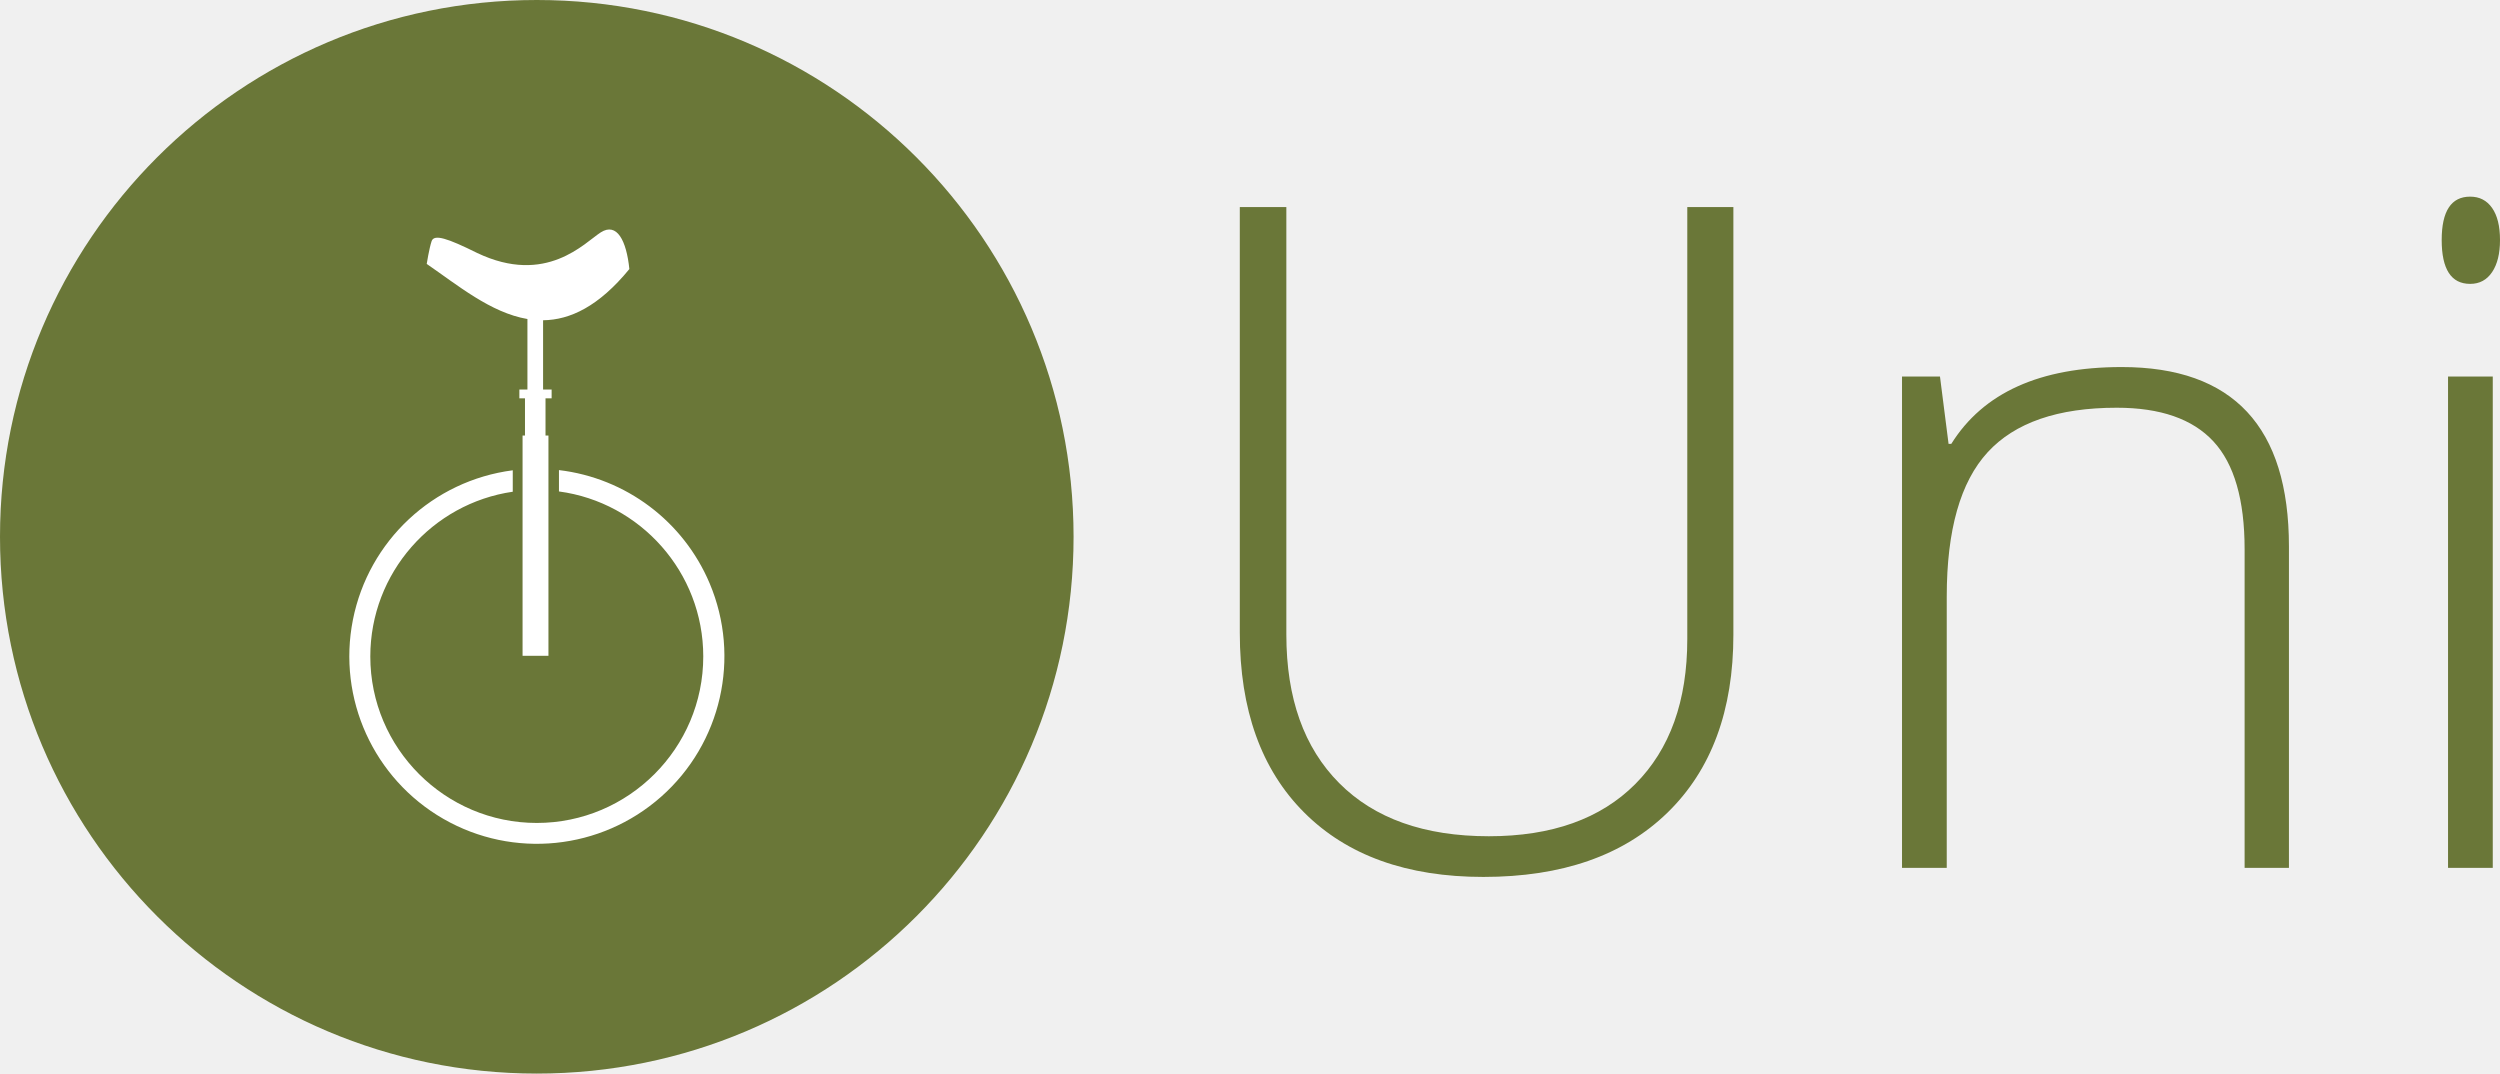
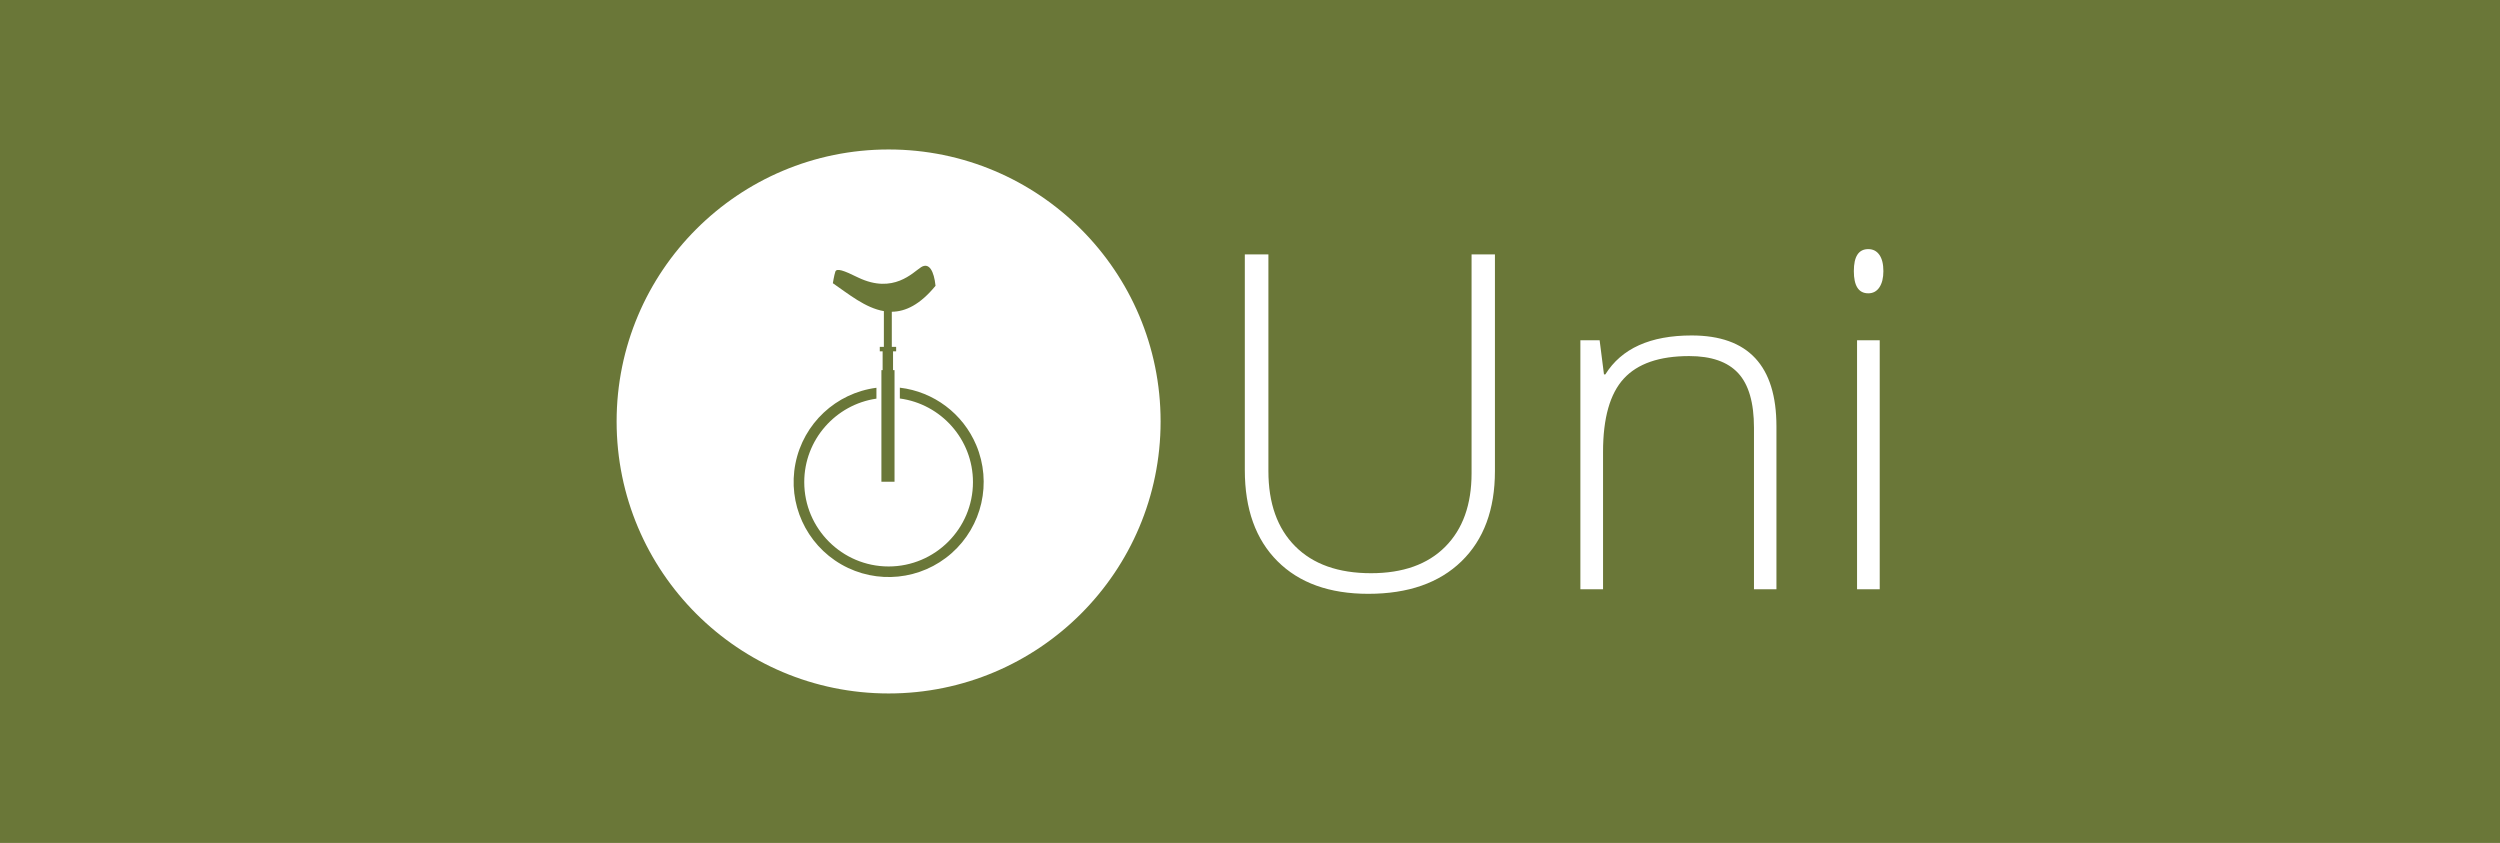
- <svg xmlns="http://www.w3.org/2000/svg" viewBox="0 0 4135.74 1776">
+ <svg xmlns="http://www.w3.org/2000/svg" viewBox="0 0 8162 2752">
  <defs>
    <style>.cls-1{fill:#6a7738;}.cls-2{fill:#fff;}</style>
  </defs>
  <g id="Layer_2" data-name="Layer 2">
    <g id="Layer_1-2" data-name="Layer 1">
-       <circle class="cls-1" cx="888" cy="888" r="888" />
-       <path class="cls-2" d="M872.53,644.43H859.18V659h9.3v61.46h-4v56c-.14,0-.27,0,0,0v35.13c-.27,0-.14,0,0,0v273.25H907.3V811.21c.14,0,.27,0,0,0v-35.1c.27,0,.14,0,0,0V720.45h-4.85V659h10.11V644.43H898.41V529.81c44.66-.51,92.16-22.92,142.74-84.73-4.85-47.32-20.63-77.64-47.31-60.66s-90.18,88.56-204.61,34C740.3,394.12,718.06,386.85,714,399s-8.08,37.6-8.08,37.6c50.51,34.62,105.83,80.85,166.6,91.15Z" />
-       <path class="cls-2" d="M1174,965.11A310.22,310.22,0,0,0,924.69,777.67V813c134.58,18,238.71,133.55,238.71,273,0,151.86-123.54,275.4-275.4,275.4s-275.4-123.54-275.4-275.4c0-138.37,102.57-253.23,235.66-272.54V778A310.25,310.25,0,1,0,1174,965.11Z" />
-       <path class="cls-1" d="M2867.53,342.5v707.39q0,188.44-109.18,294.62T2454,1450.7q-189.95,0-296.49-106.56T2051,1046.9V342.5h77v707.39q0,157.78,87.48,245.64T2463,1383.4q156.27,0,242.27-86.37t86-239.66V342.5Z" />
-       <path class="cls-1" d="M3713.25,1435.74V908.56q0-122.62-51.59-178.34t-160-55.71q-145.82,0-213.49,73.66t-67.68,238.91v448.66h-74V622.92h62.81l14.21,111.41H3228q79.26-127.11,281.91-127.12,276.66,0,276.68,296.87v531.66Z" />
-       <path class="cls-1" d="M4039.28,397.09q0-71.79,47.11-71.79,23.18,0,36.27,18.7t13.08,53.09q0,33.65-13.08,53.09t-36.27,19.44Q4039.28,469.62,4039.28,397.09Zm84.5,1038.65h-74V622.92h74Z" />
+       <rect class="cls-1" width="8162" height="2752" />
+       <circle class="cls-2" cx="2901.13" cy="1376" r="888" />
+       <path class="cls-1" d="M2885.65,1132.43h-13.34V1147h9.3v61.46h-4v56c-.14,0-.27,0,0,0v35.13c-.27,0-.14,0,0,0v273.25h42.86V1299.21c.13,0,.27,0,0,0v-35.1c.27,0,.13,0,0,0v-55.67h-4.85V1147h10.11v-14.56h-14.16V1017.81c44.67-.51,92.17-22.92,142.75-84.73-4.86-47.32-20.63-77.64-47.31-60.66s-90.18,88.56-204.62,34c-48.92-24.27-71.17-31.54-75.21-19.41s-8.09,37.6-8.09,37.6c50.52,34.62,105.84,80.85,166.6,91.15Z" />
+       <path class="cls-1" d="M3187.14,1453.11a310.22,310.22,0,0,0-249.32-187.44V1301c134.57,18,238.71,133.55,238.71,273,0,151.86-123.54,275.4-275.4,275.4s-275.41-123.54-275.41-275.4c0-138.37,102.57-253.23,235.67-272.54V1266a310.25,310.25,0,1,0,325.75,187.07Z" />
+       <path class="cls-2" d="M4880.66,830.5v707.39q0,188.44-109.18,294.62T4467.14,1938.7q-189.95,0-296.49-106.56T4064.09,1534.9V830.5h77v707.39q0,157.78,87.49,245.64t247.51,87.87q156.29,0,242.28-86.37t86-239.66V830.5Z" />
+       <path class="cls-2" d="M5726.38,1923.74V1396.56q0-122.62-51.59-178.34t-160-55.71q-145.82,0-213.48,73.66t-67.68,238.91v448.66h-74V1110.92h62.82l14.2,111.41h4.49q79.26-127.11,281.91-127.12,276.66,0,276.67,296.87v531.66Z" />
+       <path class="cls-2" d="M6052.41,885.09q0-71.79,47.11-71.79,23.17,0,36.27,18.7t13.08,53.09q0,33.64-13.08,53.09t-36.27,19.44Q6052.4,957.62,6052.41,885.09Zm84.5,1038.65h-74V1110.92h74Z" />
    </g>
  </g>
</svg>
